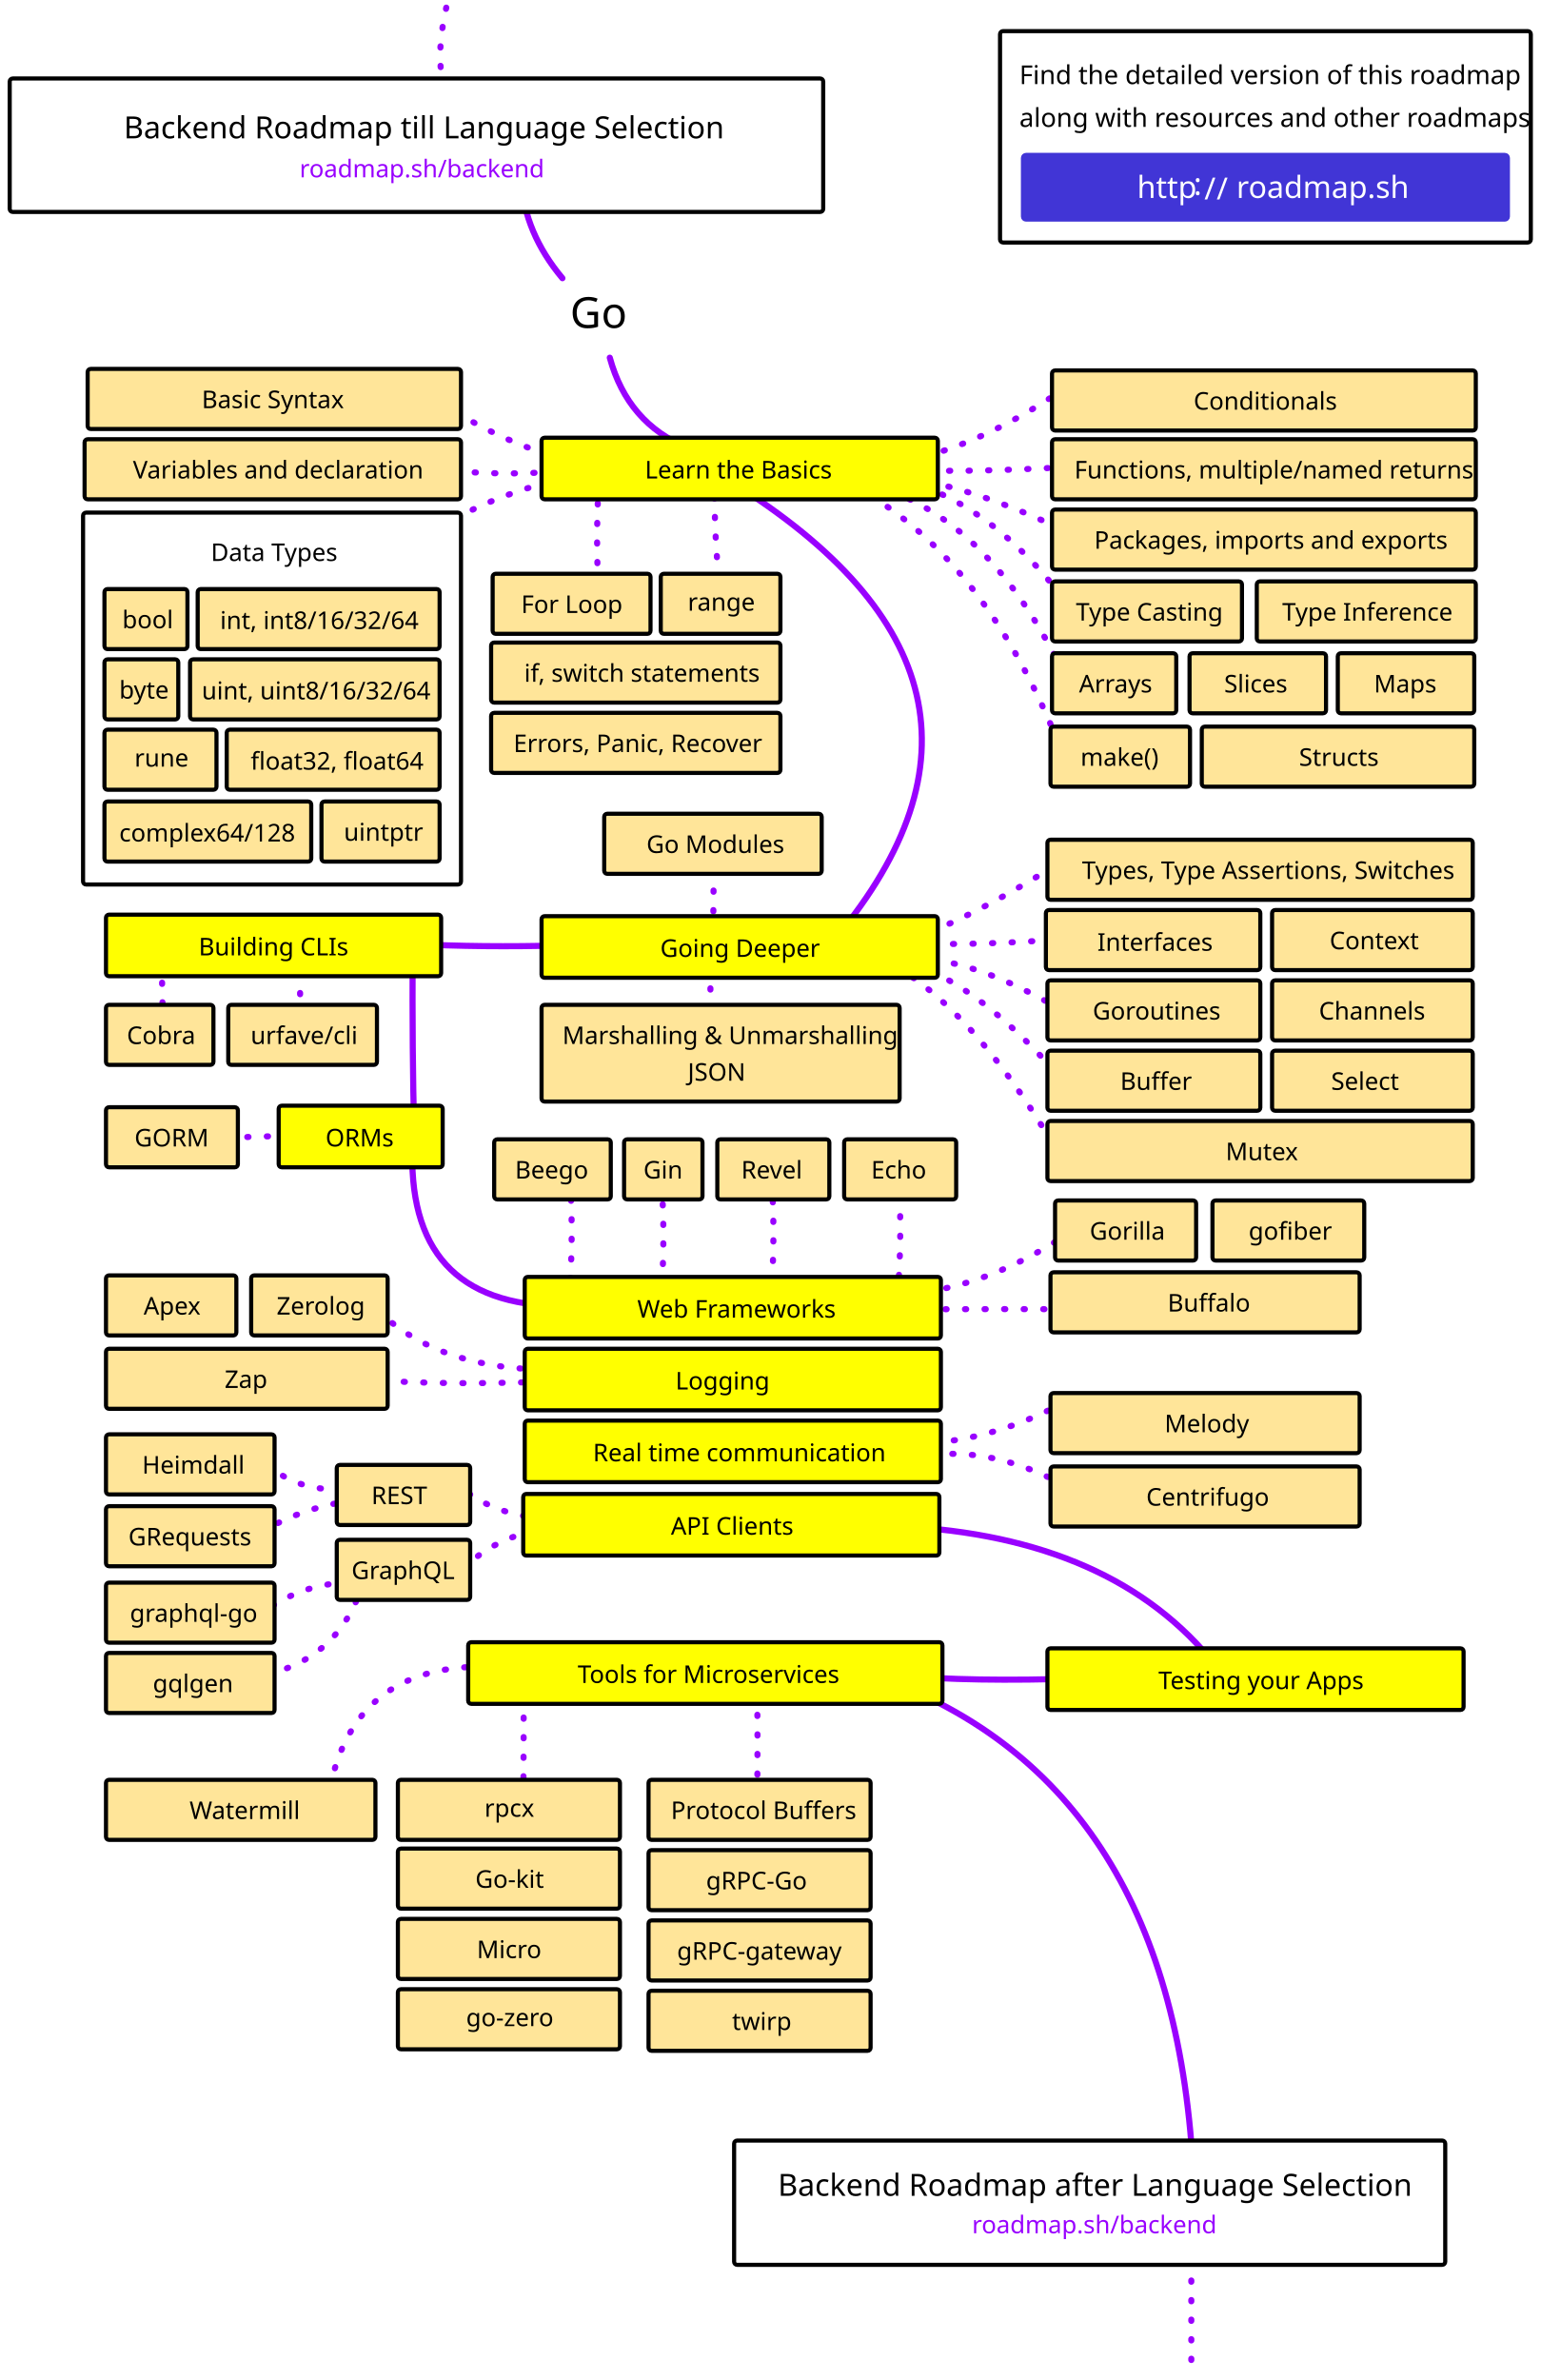
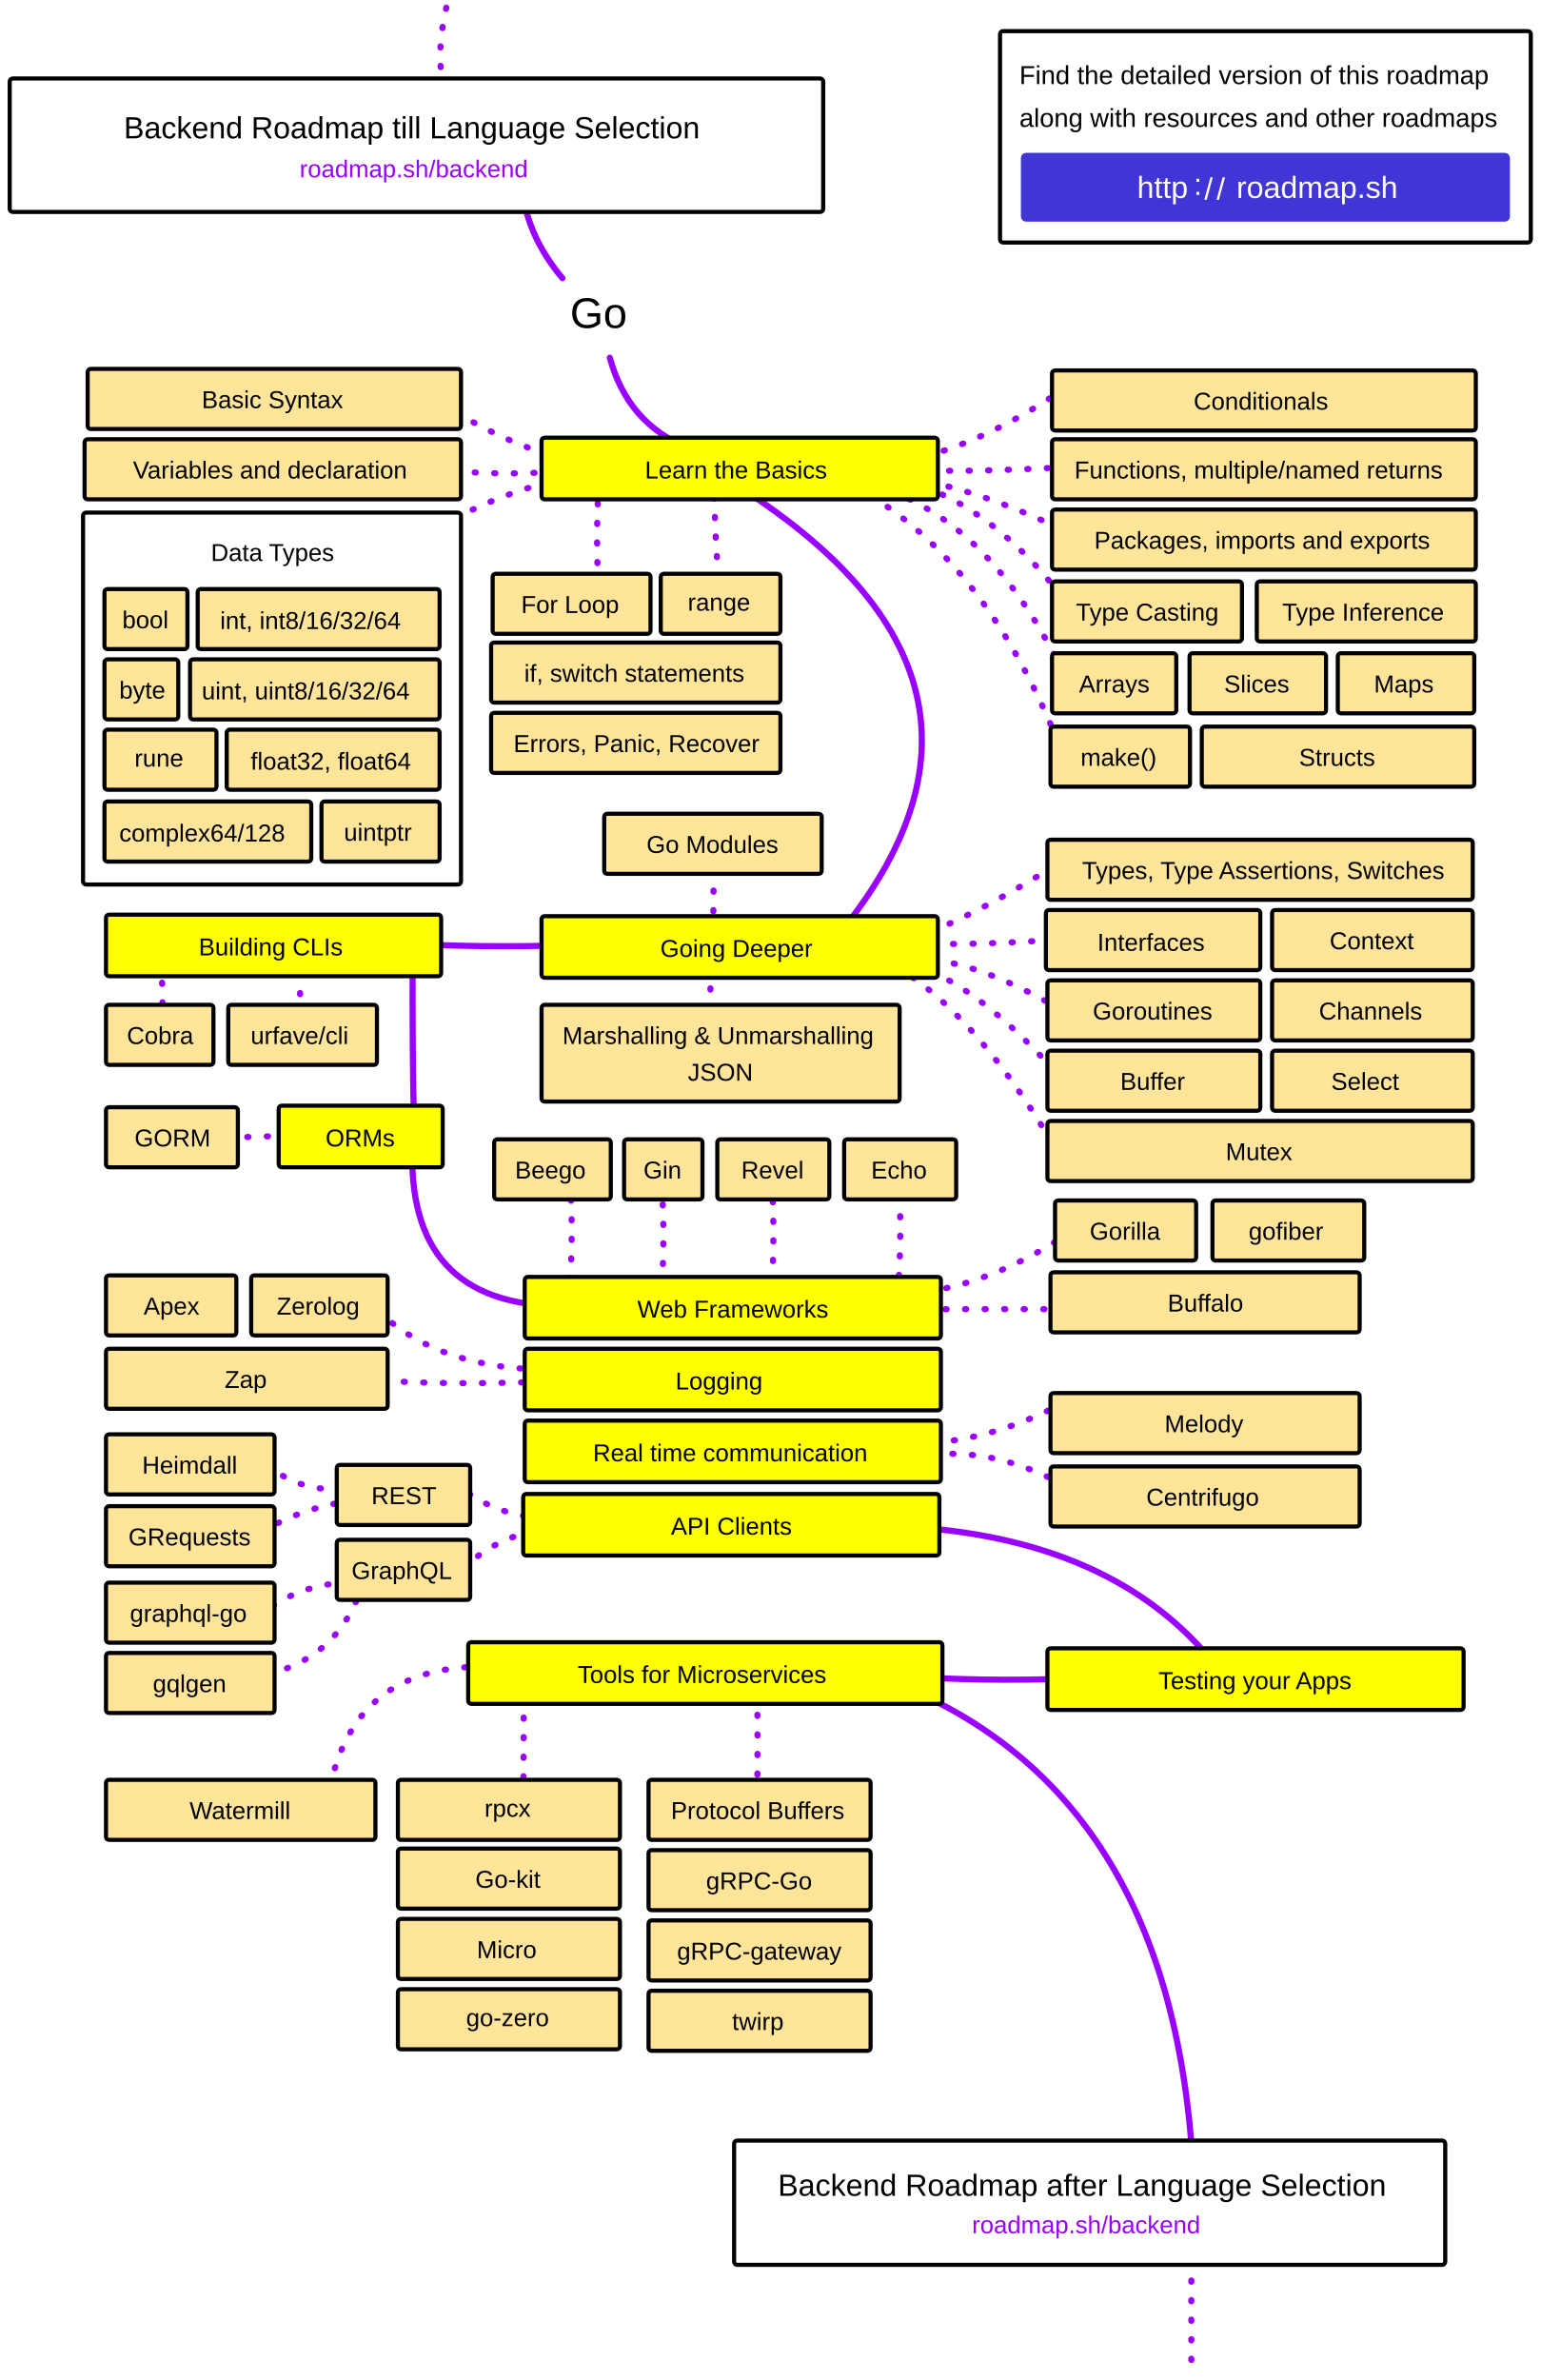
- <svg xmlns="http://www.w3.org/2000/svg" viewBox="1 152 1008 1557" style="font-family: balsamiq">
+ <svg xmlns="http://www.w3.org/2000/svg" viewBox="1 152 1008 1557" style="font-family: Arial">
  <path d="M293 157Q276.105 233.174 331 235" fill="none" stroke="rgb(153,0,255)" stroke-width="4" stroke-linecap="round" stroke-linejoin="round" stroke-dasharray="0.8 12" />
  <path d="M576 1249Q770.457 1319.173 782 1578" fill="none" stroke="rgb(153,0,255)" stroke-width="4" stroke-linecap="round" stroke-linejoin="round" stroke-dasharray="undefined" />
  <path d="M496.5 1261Q496.827 1286.724 496.5 1330" fill="none" stroke="rgb(153,0,255)" stroke-width="4" stroke-linecap="round" stroke-linejoin="round" stroke-dasharray="0.8 12" />
  <path d="M343.5 1250Q343.827 1275.724 343.5 1319" fill="none" stroke="rgb(153,0,255)" stroke-width="4" stroke-linecap="round" stroke-linejoin="round" stroke-dasharray="0.8 12" />
  <path d="M356.5 1246Q235.541 1224.945 216.5 1323.5" fill="none" stroke="rgb(153,0,255)" stroke-width="4" stroke-linecap="round" stroke-linejoin="round" stroke-dasharray="0.8 12" />
  <path d="M708.5 1250Q636.224 1252.425 588 1248" fill="none" stroke="rgb(153,0,255)" stroke-width="4" stroke-linecap="round" stroke-linejoin="round" stroke-dasharray="undefined" />
  <path d="M598 1151Q736.293 1160.244 801 1247.5" fill="none" stroke="rgb(153,0,255)" stroke-width="4" stroke-linecap="round" stroke-linejoin="round" stroke-dasharray="undefined" />
  <path d="M241.5 1187.5Q203.294 1184.589 173.5 1206.5" fill="none" stroke="rgb(153,0,255)" stroke-width="4" stroke-linecap="round" stroke-linejoin="round" stroke-dasharray="0.8 12" />
  <path d="M238.5 1187.5Q222.712 1238.64 170.5 1248.5" fill="none" stroke="rgb(153,0,255)" stroke-width="4" stroke-linecap="round" stroke-linejoin="round" stroke-dasharray="0.8 12" />
  <path d="M361.5 1150.5Q322.027 1158.466 304.5 1178.5" fill="none" stroke="rgb(153,0,255)" stroke-width="4" stroke-linecap="round" stroke-linejoin="round" stroke-dasharray="0.8 12" />
  <path d="M232.5 1133.5Q192.918 1139.002 164.5 1159.5" fill="none" stroke="rgb(153,0,255)" stroke-width="4" stroke-linecap="round" stroke-linejoin="round" stroke-dasharray="0.8 12" />
  <path d="M236.5 1125.5Q195.014 1130.873 172.5 1106.5" fill="none" stroke="rgb(153,0,255)" stroke-width="4" stroke-linecap="round" stroke-linejoin="round" stroke-dasharray="0.8 12" />
  <path d="M369.5 1146Q325.458 1146.105 299.5 1122.5" fill="none" stroke="rgb(153,0,255)" stroke-width="4" stroke-linecap="round" stroke-linejoin="round" stroke-dasharray="0.8 12" />
  <path d="M698 1124Q649.413 1097.57 605 1104.5" fill="none" stroke="rgb(153,0,255)" stroke-width="4" stroke-linecap="round" stroke-linejoin="round" stroke-dasharray="0.8 12" />
  <path d="M698 1069Q652.456 1093.977 604 1096.5" fill="none" stroke="rgb(153,0,255)" stroke-width="4" stroke-linecap="round" stroke-linejoin="round" stroke-dasharray="0.8 12" />
  <path d="M354.5 1048Q282.263 1045.93 244 1005" fill="none" stroke="rgb(153,0,255)" stroke-width="4" stroke-linecap="round" stroke-linejoin="round" stroke-dasharray="0.8 12" />
  <path d="M355.5 1056Q283.224 1058.425 235 1054" fill="none" stroke="rgb(153,0,255)" stroke-width="4" stroke-linecap="round" stroke-linejoin="round" stroke-dasharray="0.8 12" />
  <path d="M150 896.5Q187.108 894.086 227 896.5" fill="none" stroke="rgb(153,0,255)" stroke-width="4" stroke-linecap="round" stroke-linejoin="round" stroke-dasharray="0.8 12" />
  <path d="M369 1006.5Q265.672 1005.888 271 899" fill="none" stroke="rgb(153,0,255)" stroke-width="4" stroke-linecap="round" stroke-linejoin="round" stroke-dasharray="undefined" />
  <path d="M589 922Q591.148 955.012 589 990.5" fill="none" stroke="rgb(153,0,255)" stroke-width="4" stroke-linecap="round" stroke-linejoin="round" stroke-dasharray="0.8 12" />
  <path d="M506 925Q508.148 958.012 506 993.5" fill="none" stroke="rgb(153,0,255)" stroke-width="4" stroke-linecap="round" stroke-linejoin="round" stroke-dasharray="0.8 12" />
  <path d="M434 927Q436.148 960.012 434 995.5" fill="none" stroke="rgb(153,0,255)" stroke-width="4" stroke-linecap="round" stroke-linejoin="round" stroke-dasharray="0.8 12" />
  <path d="M374 924Q376.148 957.012 374 992.5" fill="none" stroke="rgb(153,0,255)" stroke-width="4" stroke-linecap="round" stroke-linejoin="round" stroke-dasharray="0.8 12" />
  <path d="M710 1008.5Q648.57 1008.327 616 1008.5" fill="none" stroke="rgb(153,0,255)" stroke-width="4" stroke-linecap="round" stroke-linejoin="round" stroke-dasharray="0.8 12" />
  <path d="M702 957.5Q653.866 990.473 605 997.5" fill="none" stroke="rgb(153,0,255)" stroke-width="4" stroke-linecap="round" stroke-linejoin="round" stroke-dasharray="0.8 12" />
  <path d="M272 892Q270.682 841.003 271 774.5" fill="none" stroke="rgb(153,0,255)" stroke-width="4" stroke-linecap="round" stroke-linejoin="round" stroke-dasharray="undefined" />
  <path d="M109 834Q105.666 798.02 108 766" fill="none" stroke="rgb(153,0,255)" stroke-width="4" stroke-linecap="round" stroke-linejoin="round" stroke-dasharray="0.8 12" />
  <path d="M197 828Q197.715 801.756 197 777" fill="none" stroke="rgb(153,0,255)" stroke-width="4" stroke-linecap="round" stroke-linejoin="round" stroke-dasharray="0.8 12" />
  <path d="M465 773Q466.693 799.024 465 827" fill="none" stroke="rgb(153,0,255)" stroke-width="4" stroke-linecap="round" stroke-linejoin="round" stroke-dasharray="0.8 12" />
  <path d="M368 770.5Q316.575 771.898 270 769.5" fill="none" stroke="rgb(153,0,255)" stroke-width="4" stroke-linecap="round" stroke-linejoin="round" stroke-dasharray="undefined" />
  <path d="M467 709Q468.803 736.711 467 766.5" fill="none" stroke="rgb(153,0,255)" stroke-width="4" stroke-linecap="round" stroke-linejoin="round" stroke-dasharray="0.8 12" />
  <path d="M695.5 910Q642.959 818.264 588.5 785" fill="none" stroke="rgb(153,0,255)" stroke-width="4" stroke-linecap="round" stroke-linejoin="round" stroke-dasharray="0.8 12" />
  <path d="M690.5 852Q641.339 797.531 599.5 783" fill="none" stroke="rgb(153,0,255)" stroke-width="4" stroke-linecap="round" stroke-linejoin="round" stroke-dasharray="0.8 12" />
  <path d="M702 766Q637.965 771.015 595 769" fill="none" stroke="rgb(153,0,255)" stroke-width="4" stroke-linecap="round" stroke-linejoin="round" stroke-dasharray="0.8 12" />
  <path d="M696 813Q640.116 780.142 601 779" fill="none" stroke="rgb(153,0,255)" stroke-width="4" stroke-linecap="round" stroke-linejoin="round" stroke-dasharray="0.8 12" />
  <path d="M701 712Q640.685 751.236 592.5 768.5" fill="none" stroke="rgb(153,0,255)" stroke-width="4" stroke-linecap="round" stroke-linejoin="round" stroke-dasharray="0.8 12" />
  <path d="M698 649.5Q647.314 515.623 557 468.5" fill="none" stroke="rgb(153,0,255)" stroke-width="4" stroke-linecap="round" stroke-linejoin="round" stroke-dasharray="0.8 12" />
  <path d="M702 603.5Q653.525 495.354 577 471" fill="none" stroke="rgb(153,0,255)" stroke-width="4" stroke-linecap="round" stroke-linejoin="round" stroke-dasharray="0.8 12" />
  <path d="M472.5 542Q468.127 504.535 468.5 464" fill="none" stroke="rgb(153,0,255)" stroke-width="4" stroke-linecap="round" stroke-linejoin="round" stroke-dasharray="0.8 12" />
  <path d="M393 546Q390.398 506 393 463" fill="none" stroke="rgb(153,0,255)" stroke-width="4" stroke-linecap="round" stroke-linejoin="round" stroke-dasharray="0.8 12" />
  <path d="M703 552Q658.075 488.999 602 469" fill="none" stroke="rgb(153,0,255)" stroke-width="4" stroke-linecap="round" stroke-linejoin="round" stroke-dasharray="0.8 12" />
  <path d="M342 270Q344.213 304.454 369 334" fill="none" stroke="rgb(153,0,255)" stroke-width="4" stroke-linecap="round" stroke-linejoin="round" stroke-dasharray="undefined" />
  <g class="clickable-group " data-group-id="ext_link:roadmap.sh/backend">
    <rect x="7.35" y="203.35" width="532.3" height="87.3" rx="2" fill="rgb(255,255,255)" fill-opacity="1" stroke="rgb(0,0,0)" stroke-width="2.7" />
    <text x="82" y="242.5" fill="rgb(0,0,0)" font-style="normal" font-weight="normal" font-size="20px">
      <tspan>Backend Roadmap till Language Selection</tspan>
    </text>
    <text x="197" y="268" fill="rgb(153,0,255)" font-style="normal" font-weight="normal" font-size="16px">
      <tspan>roadmap.sh/backend</tspan>
    </text>
  </g>
  <path d="M479 467Q688.041 596.875 548 765.5" fill="none" stroke="rgb(153,0,255)" stroke-width="4" stroke-linecap="round" stroke-linejoin="round" stroke-dasharray="undefined" />
  <path d="M698.5 405.5Q648.664 439.969 601 452" fill="none" stroke="rgb(153,0,255)" stroke-width="4" stroke-linecap="round" stroke-linejoin="round" stroke-dasharray="0.8 12" />
  <path d="M717 509Q650.263 473.936 597 465" fill="none" stroke="rgb(153,0,255)" stroke-width="4" stroke-linecap="round" stroke-linejoin="round" stroke-dasharray="0.8 12" />
  <path d="M383 456Q321.235 441.074 276 405" fill="none" stroke="rgb(153,0,255)" stroke-width="4" stroke-linecap="round" stroke-linejoin="round" stroke-dasharray="0.8 12" />
  <path d="M384 462Q317.936 474.69 276 506" fill="none" stroke="rgb(153,0,255)" stroke-width="4" stroke-linecap="round" stroke-linejoin="round" stroke-dasharray="0.8 12" />
  <path d="M389 458Q329.068 465.886 274 457" fill="none" stroke="rgb(153,0,255)" stroke-width="4" stroke-linecap="round" stroke-linejoin="round" stroke-dasharray="0.8 12" />
  <path d="M699.5 457.5Q631.72 461.598 577 459" fill="none" stroke="rgb(153,0,255)" stroke-width="4" stroke-linecap="round" stroke-linejoin="round" stroke-dasharray="0.8 12" />
  <text x="374" y="366.5" fill="rgb(0,0,0)" font-style="normal" font-weight="normal" font-size="28px">
    <tspan>Go</tspan>
  </text>
  <path d="M400 386Q411.75 428.931 451 445" fill="none" stroke="rgb(153,0,255)" stroke-width="4" stroke-linecap="round" stroke-linejoin="round" stroke-dasharray="undefined" />
  <g class="clickable-group " data-group-id="100-go-basics">
    <rect x="355.35" y="438.35" width="259.3" height="40.3" rx="2" fill="rgb(255,255,0)" fill-opacity="1" stroke="rgb(0,0,0)" stroke-width="2.7" />
    <text x="423" y="465" fill="rgb(0,0,0)" font-style="normal" font-weight="normal" font-size="16px">
      <tspan>Learn the Basics</tspan>
    </text>
  </g>
  <g class="clickable-group " data-group-id="100-go-basics:basic-syntax">
    <rect x="58.35" y="393.35" width="244.3" height="39.3" rx="2" fill="rgb(255,229,153)" fill-opacity="1" stroke="rgb(0,0,0)" stroke-width="2.7" />
    <text x="133" y="419" fill="rgb(0,0,0)" font-style="normal" font-weight="normal" font-size="16px">
      <tspan>Basic Syntax</tspan>
    </text>
  </g>
  <g class="clickable-group " data-group-id="101-go-basics:variables">
    <rect x="56.35" y="439.35" width="246.3" height="39.3" rx="2" fill="rgb(255,229,153)" fill-opacity="1" stroke="rgb(0,0,0)" stroke-width="2.7" />
    <text x="88" y="465" fill="rgb(0,0,0)" font-style="normal" font-weight="normal" font-size="16px">
      <tspan>Variables and declaration</tspan>
    </text>
  </g>
  <g class="clickable-group " data-group-id="109-go-basics:packages">
    <rect x="689.35" y="485.35" width="277.3" height="39.3" rx="2" fill="rgb(255,229,153)" fill-opacity="1" stroke="rgb(0,0,0)" stroke-width="2.7" />
    <text x="717" y="511" fill="rgb(0,0,0)" font-style="normal" font-weight="normal" font-size="16px">
      <tspan>Packages, imports and exports</tspan>
    </text>
  </g>
  <g class="clickable-group " data-group-id="108-go-basics:functions">
    <rect x="689.35" y="439.35" width="277.3" height="39.3" rx="2" fill="rgb(255,229,153)" fill-opacity="1" stroke="rgb(0,0,0)" stroke-width="2.7" />
    <text x="704" y="465" fill="rgb(0,0,0)" font-style="normal" font-weight="normal" font-size="16px">
      <tspan>Functions, multiple/named returns</tspan>
    </text>
  </g>
  <rect x="655.35" y="172.35" width="347.3" height="138.3" rx="2" fill="rgb(255,255,255)" fill-opacity="1" stroke="rgb(0,0,0)" stroke-width="2.7" />
  <text x="668" y="207" fill="rgb(0,0,0)" font-style="normal" font-weight="normal" font-size="17px">
    <tspan>Find the detailed version of this roadmap</tspan>
  </text>
  <text x="668" y="235" fill="rgb(0,0,0)" font-style="normal" font-weight="normal" font-size="17px">
    <tspan>along with resources and other roadmaps</tspan>
  </text>
  <g class="clickable-group " data-group-id="ext_link:roadmap.sh">
    <rect x="670.35" y="253.35" width="317.3" height="42.3" rx="2" fill="rgb(65,53,214)" fill-opacity="1" stroke="rgb(65,53,214)" stroke-width="2.7" />
    <text x="810" y="281.5" fill="rgb(255,255,255)" font-style="normal" font-weight="normal" font-size="20px">
      <tspan>roadmap.sh</tspan>
    </text>
    <text x="745" y="281.5" fill="rgb(255,255,255)" font-style="normal" font-weight="normal" font-size="20px">
      <tspan>http</tspan>
    </text>
    <text x="782" y="279.5" fill="rgb(255,255,255)" font-style="normal" font-weight="normal" font-size="20px">
      <tspan>:</tspan>
    </text>
    <text x="789" y="282.5" fill="rgb(255,255,255)" font-style="normal" font-weight="normal" font-size="20px">
      <tspan>/</tspan>
    </text>
    <text x="797" y="282.5" fill="rgb(255,255,255)" font-style="normal" font-weight="normal" font-size="20px">
      <tspan>/</tspan>
    </text>
  </g>
  <g class="clickable-group " data-group-id="107-go-basics:conditionals">
    <rect x="689.35" y="394.35" width="277.3" height="39.3" rx="2" fill="rgb(255,229,153)" fill-opacity="1" stroke="rgb(0,0,0)" stroke-width="2.7" />
    <text x="782" y="420" fill="rgb(0,0,0)" font-style="normal" font-weight="normal" font-size="16px">
      <tspan>Conditionals</tspan>
    </text>
  </g>
  <g class="clickable-group " data-group-id="110-go-basics:type-casting">
    <rect x="689.35" y="532.35" width="124.3" height="39.3" rx="2" fill="rgb(255,229,153)" fill-opacity="1" stroke="rgb(0,0,0)" stroke-width="2.7" />
    <text x="705" y="558" fill="rgb(0,0,0)" font-style="normal" font-weight="normal" font-size="16px">
      <tspan>Type Casting</tspan>
    </text>
  </g>
  <g class="clickable-group " data-group-id="111-go-basics:type-inference">
    <rect x="823.35" y="532.35" width="143.3" height="39.3" rx="2" fill="rgb(255,229,153)" fill-opacity="1" stroke="rgb(0,0,0)" stroke-width="2.7" />
    <text x="840" y="558" fill="rgb(0,0,0)" font-style="normal" font-weight="normal" font-size="16px">
      <tspan>Type Inference</tspan>
    </text>
  </g>
  <g class="clickable-group " data-group-id="103-go-basics:for-loop">
    <rect x="323.35" y="527.35" width="103.3" height="39.3" rx="2" fill="rgb(255,229,153)" fill-opacity="1" stroke="rgb(0,0,0)" stroke-width="2.7" />
    <text x="342" y="553" fill="rgb(0,0,0)" font-style="normal" font-weight="normal" font-size="16px">
      <tspan>For Loop</tspan>
    </text>
  </g>
  <g class="clickable-group " data-group-id="105-go-basics:conditionals">
    <rect x="322.35" y="572.35" width="189.3" height="39.3" rx="2" fill="rgb(255,229,153)" fill-opacity="1" stroke="rgb(0,0,0)" stroke-width="2.7" />
    <text x="344" y="598" fill="rgb(0,0,0)" font-style="normal" font-weight="normal" font-size="16px">
      <tspan>if, switch statements</tspan>
    </text>
  </g>
  <g class="clickable-group " data-group-id="101-go-advanced">
    <rect x="355.35" y="751.35" width="259.3" height="40.3" rx="2" fill="rgb(255,255,0)" fill-opacity="1" stroke="rgb(0,0,0)" stroke-width="2.7" />
    <text x="433" y="778" fill="rgb(0,0,0)" font-style="normal" font-weight="normal" font-size="16px">
      <tspan>Going Deeper</tspan>
    </text>
  </g>
  <g class="clickable-group " data-group-id="116-go-basics:structs">
    <rect x="787.35" y="627.35" width="178.3" height="39.3" rx="2" fill="rgb(255,229,153)" fill-opacity="1" stroke="rgb(0,0,0)" stroke-width="2.7" />
    <text x="851" y="653" fill="rgb(0,0,0)" font-style="normal" font-weight="normal" font-size="16px">
      <tspan>Structs</tspan>
    </text>
  </g>
  <g class="clickable-group " data-group-id="103-go-advanced:interfaces">
    <rect x="685.35" y="747.35" width="140.3" height="39.3" rx="2" fill="rgb(255,229,153)" fill-opacity="1" stroke="rgb(0,0,0)" stroke-width="2.7" />
    <text x="719" y="774" fill="rgb(0,0,0)" font-style="normal" font-weight="normal" font-size="16px">
      <tspan>Interfaces</tspan>
    </text>
  </g>
  <g class="clickable-group " data-group-id="112-go-basics:arrays">
    <rect x="689.35" y="579.35" width="81.3" height="39.3" rx="2" fill="rgb(255,229,153)" fill-opacity="1" stroke="rgb(0,0,0)" stroke-width="2.7" />
    <text x="707" y="605" fill="rgb(0,0,0)" font-style="normal" font-weight="normal" font-size="16px">
      <tspan>Arrays</tspan>
    </text>
  </g>
  <g class="clickable-group " data-group-id="113-go-basics:slices">
    <rect x="779.35" y="579.35" width="89.3" height="39.3" rx="2" fill="rgb(255,229,153)" fill-opacity="1" stroke="rgb(0,0,0)" stroke-width="2.7" />
    <text x="802" y="605" fill="rgb(0,0,0)" font-style="normal" font-weight="normal" font-size="16px">
      <tspan>Slices</tspan>
    </text>
  </g>
  <g class="clickable-group " data-group-id="115-go-basics:make">
    <rect x="688.35" y="627.35" width="91.3" height="39.3" rx="2" fill="rgb(255,229,153)" fill-opacity="1" stroke="rgb(0,0,0)" stroke-width="2.7" />
    <text x="708" y="653" fill="rgb(0,0,0)" font-style="normal" font-weight="normal" font-size="16px">
      <tspan>make()</tspan>
    </text>
  </g>
  <g class="clickable-group " data-group-id="104-go-basics:range">
    <rect x="433.35" y="527.35" width="78.3" height="39.3" rx="2" fill="rgb(255,229,153)" fill-opacity="1" stroke="rgb(0,0,0)" stroke-width="2.7" />
    <text x="451" y="551.5" fill="rgb(0,0,0)" font-style="normal" font-weight="normal" font-size="16px">
      <tspan>range</tspan>
    </text>
  </g>
  <g class="clickable-group " data-group-id="114-go-basics:maps">
    <rect x="876.35" y="579.35" width="89.3" height="39.3" rx="2" fill="rgb(255,229,153)" fill-opacity="1" stroke="rgb(0,0,0)" stroke-width="2.7" />
    <text x="900" y="605" fill="rgb(0,0,0)" font-style="normal" font-weight="normal" font-size="16px">
      <tspan>Maps</tspan>
    </text>
  </g>
  <g class="clickable-group " data-group-id="102-go-advanced:types-and-type-assertions">
    <rect x="686.35" y="701.35" width="278.3" height="39.3" rx="2" fill="rgb(255,229,153)" fill-opacity="1" stroke="rgb(0,0,0)" stroke-width="2.7" />
    <text x="709" y="727" fill="rgb(0,0,0)" font-style="normal" font-weight="normal" font-size="16px">
      <tspan>Types, Type Assertions, Switches</tspan>
    </text>
  </g>
  <g class="clickable-group " data-group-id="106-go-basics:errors-panic-recover">
    <rect x="322.35" y="618.35" width="189.3" height="39.3" rx="2" fill="rgb(255,229,153)" fill-opacity="1" stroke="rgb(0,0,0)" stroke-width="2.7" />
    <text x="337" y="644" fill="rgb(0,0,0)" font-style="normal" font-weight="normal" font-size="16px">
      <tspan>Errors, Panic, Recover</tspan>
    </text>
  </g>
  <g class="clickable-group " data-group-id="105-go-advanced:goroutines">
    <rect x="686.35" y="793.35" width="139.3" height="39.3" rx="2" fill="rgb(255,229,153)" fill-opacity="1" stroke="rgb(0,0,0)" stroke-width="2.7" />
    <text x="716" y="819" fill="rgb(0,0,0)" font-style="normal" font-weight="normal" font-size="16px">
      <tspan>Goroutines</tspan>
    </text>
  </g>
  <g class="clickable-group " data-group-id="106-go-advanced:channels">
    <rect x="833.35" y="793.35" width="131.3" height="39.3" rx="2" fill="rgb(255,229,153)" fill-opacity="1" stroke="rgb(0,0,0)" stroke-width="2.7" />
    <text x="864" y="819" fill="rgb(0,0,0)" font-style="normal" font-weight="normal" font-size="16px">
      <tspan>Channels</tspan>
    </text>
  </g>
  <g class="clickable-group " data-group-id="107-go-advanced:buffer">
    <rect x="686.35" y="839.35" width="139.3" height="39.3" rx="2" fill="rgb(255,229,153)" fill-opacity="1" stroke="rgb(0,0,0)" stroke-width="2.7" />
    <text x="734" y="865" fill="rgb(0,0,0)" font-style="normal" font-weight="normal" font-size="16px">
      <tspan>Buffer</tspan>
    </text>
  </g>
  <g class="clickable-group " data-group-id="108-go-advanced:select">
    <rect x="833.35" y="839.35" width="131.3" height="39.3" rx="2" fill="rgb(255,229,153)" fill-opacity="1" stroke="rgb(0,0,0)" stroke-width="2.7" />
    <text x="872" y="865" fill="rgb(0,0,0)" font-style="normal" font-weight="normal" font-size="16px">
      <tspan>Select</tspan>
    </text>
  </g>
  <g class="clickable-group " data-group-id="109-go-advanced:mutext">
    <rect x="686.35" y="885.35" width="278.3" height="39.3" rx="2" fill="rgb(255,229,153)" fill-opacity="1" stroke="rgb(0,0,0)" stroke-width="2.7" />
    <text x="803" y="911" fill="rgb(0,0,0)" font-style="normal" font-weight="normal" font-size="16px">
      <tspan>Mutex</tspan>
    </text>
  </g>
  <g class="clickable-group " data-group-id="100-go-advanced:go-modules">
    <rect x="396.35" y="684.35" width="142.3" height="39.3" rx="2" fill="rgb(255,229,153)" fill-opacity="1" stroke="rgb(0,0,0)" stroke-width="2.7" />
    <text x="424" y="710" fill="rgb(0,0,0)" font-style="normal" font-weight="normal" font-size="16px">
      <tspan>Go Modules</tspan>
    </text>
  </g>
  <g class="clickable-group " data-group-id="102-go-building-clis">
    <rect x="70.35" y="750.35" width="219.3" height="40.3" rx="2" fill="rgb(255,255,0)" fill-opacity="1" stroke="rgb(0,0,0)" stroke-width="2.7" />
    <text x="131" y="777" fill="rgb(0,0,0)" font-style="normal" font-weight="normal" font-size="16px">
      <tspan>Building CLIs</tspan>
    </text>
  </g>
  <g class="clickable-group " data-group-id="101-go-advanced:working-with-json">
    <rect x="355.35" y="809.35" width="234.3" height="63.3" rx="2" fill="rgb(255,229,153)" fill-opacity="1" stroke="rgb(0,0,0)" stroke-width="2.7" />
    <text x="369" y="835" fill="rgb(0,0,0)" font-style="normal" font-weight="normal" font-size="16px">
      <tspan>Marshalling &amp; Unmarshalling</tspan>
    </text>
    <text x="451" y="859" fill="rgb(0,0,0)" font-style="normal" font-weight="normal" font-size="16px">
      <tspan>JSON</tspan>
    </text>
  </g>
  <g class="clickable-group " data-group-id="104-go-advanced:context">
    <rect x="833.35" y="747.35" width="131.3" height="39.3" rx="2" fill="rgb(255,229,153)" fill-opacity="1" stroke="rgb(0,0,0)" stroke-width="2.7" />
    <text x="871" y="773" fill="rgb(0,0,0)" font-style="normal" font-weight="normal" font-size="16px">
      <tspan>Context</tspan>
    </text>
  </g>
  <g class="clickable-group " data-group-id="100-go-building-clis:cobra">
    <rect x="70.35" y="809.35" width="70.3" height="39.3" rx="2" fill="rgb(255,229,153)" fill-opacity="1" stroke="rgb(0,0,0)" stroke-width="2.7" />
    <text x="84" y="835" fill="rgb(0,0,0)" font-style="normal" font-weight="normal" font-size="16px">
      <tspan>Cobra</tspan>
    </text>
  </g>
  <g class="clickable-group " data-group-id="101-go-building-clis:urfave-cli">
    <rect x="150.35" y="809.35" width="97.3" height="39.3" rx="2" fill="rgb(255,229,153)" fill-opacity="1" stroke="rgb(0,0,0)" stroke-width="2.7" />
    <text x="165" y="835" fill="rgb(0,0,0)" font-style="normal" font-weight="normal" font-size="16px">
      <tspan>urfave/cli</tspan>
    </text>
  </g>
  <g class="clickable-group " data-group-id="104-go-web-frameworks">
    <rect x="344.35" y="987.35" width="272.3" height="40.3" rx="2" fill="rgb(255,255,0)" fill-opacity="1" stroke="rgb(0,0,0)" stroke-width="2.7" />
    <text x="418" y="1014" fill="rgb(0,0,0)" font-style="normal" font-weight="normal" font-size="16px">
      <tspan>Web Frameworks</tspan>
    </text>
  </g>
  <g class="clickable-group " data-group-id="100-go-web-frameworks:beego">
    <rect x="324.35" y="897.35" width="76.3" height="39.3" rx="2" fill="rgb(255,229,153)" fill-opacity="1" stroke="rgb(0,0,0)" stroke-width="2.7" />
    <text x="338" y="923" fill="rgb(0,0,0)" font-style="normal" font-weight="normal" font-size="16px">
      <tspan>Beego</tspan>
    </text>
  </g>
  <g class="clickable-group " data-group-id="101-go-web-frameworks:gin">
    <rect x="409.35" y="897.35" width="51.3" height="39.3" rx="2" fill="rgb(255,229,153)" fill-opacity="1" stroke="rgb(0,0,0)" stroke-width="2.7" />
    <text x="422" y="923" fill="rgb(0,0,0)" font-style="normal" font-weight="normal" font-size="16px">
      <tspan>Gin</tspan>
    </text>
  </g>
  <g class="clickable-group " data-group-id="102-go-web-frameworks:revel">
    <rect x="470.35" y="897.35" width="73.3" height="39.3" rx="2" fill="rgb(255,229,153)" fill-opacity="1" stroke="rgb(0,0,0)" stroke-width="2.7" />
    <text x="486" y="923" fill="rgb(0,0,0)" font-style="normal" font-weight="normal" font-size="16px">
      <tspan>Revel</tspan>
    </text>
  </g>
  <g class="clickable-group " data-group-id="103-go-web-frameworks:echo">
    <rect x="553.35" y="897.35" width="73.3" height="39.3" rx="2" fill="rgb(255,229,153)" fill-opacity="1" stroke="rgb(0,0,0)" stroke-width="2.7" />
    <text x="571" y="923" fill="rgb(0,0,0)" font-style="normal" font-weight="normal" font-size="16px">
      <tspan>Echo</tspan>
    </text>
  </g>
  <g class="clickable-group " data-group-id="106-go-web-frameworks:buffalo">
    <rect x="688.35" y="984.35" width="202.3" height="39.3" rx="2" fill="rgb(255,229,153)" fill-opacity="1" stroke="rgb(0,0,0)" stroke-width="2.7" />
    <text x="765" y="1010" fill="rgb(0,0,0)" font-style="normal" font-weight="normal" font-size="16px">
      <tspan>Buffalo</tspan>
    </text>
  </g>
  <g class="clickable-group " data-group-id="104-go-web-frameworks:gorilla">
    <rect x="691.35" y="937.35" width="92.3" height="39.3" rx="2" fill="rgb(255,229,153)" fill-opacity="1" stroke="rgb(0,0,0)" stroke-width="2.7" />
    <text x="714" y="963" fill="rgb(0,0,0)" font-style="normal" font-weight="normal" font-size="16px">
      <tspan>Gorilla</tspan>
    </text>
  </g>
  <g class="clickable-group " data-group-id="103-go-orms">
    <rect x="183.35" y="875.35" width="107.3" height="40.3" rx="2" fill="rgb(255,255,0)" fill-opacity="1" stroke="rgb(0,0,0)" stroke-width="2.7" />
    <text x="214" y="902" fill="rgb(0,0,0)" font-style="normal" font-weight="normal" font-size="16px">
      <tspan>ORMs</tspan>
    </text>
  </g>
  <g class="clickable-group " data-group-id="100-go-orms:gorm">
    <rect x="70.35" y="876.35" width="86.3" height="39.3" rx="2" fill="rgb(255,229,153)" fill-opacity="1" stroke="rgb(0,0,0)" stroke-width="2.7" />
    <text x="89" y="902" fill="rgb(0,0,0)" font-style="normal" font-weight="normal" font-size="16px">
      <tspan>GORM</tspan>
    </text>
  </g>
  <g class="clickable-group " data-group-id="105-go-logging">
    <rect x="344.35" y="1034.35" width="272.3" height="40.3" rx="2" fill="rgb(255,255,0)" fill-opacity="1" stroke="rgb(0,0,0)" stroke-width="2.7" />
    <text x="443" y="1061" fill="rgb(0,0,0)" font-style="normal" font-weight="normal" font-size="16px">
      <tspan>Logging</tspan>
    </text>
  </g>
  <g class="clickable-group " data-group-id="101-go-logging:zap">
    <rect x="70.35" y="1034.35" width="184.3" height="39.3" rx="2" fill="rgb(255,229,153)" fill-opacity="1" stroke="rgb(0,0,0)" stroke-width="2.7" />
    <text x="148" y="1060" fill="rgb(0,0,0)" font-style="normal" font-weight="normal" font-size="16px">
      <tspan>Zap</tspan>
    </text>
  </g>
  <g class="clickable-group " data-group-id="102-go-logging:apex">
    <rect x="70.35" y="986.35" width="85.3" height="39.3" rx="2" fill="rgb(255,229,153)" fill-opacity="1" stroke="rgb(0,0,0)" stroke-width="2.7" />
    <text x="95" y="1012" fill="rgb(0,0,0)" font-style="normal" font-weight="normal" font-size="16px">
      <tspan>Apex</tspan>
    </text>
  </g>
  <g class="clickable-group " data-group-id="106-go-realtime-communication">
    <rect x="344.35" y="1081.35" width="272.3" height="40.3" rx="2" fill="rgb(255,255,0)" fill-opacity="1" stroke="rgb(0,0,0)" stroke-width="2.7" />
    <text x="389" y="1108" fill="rgb(0,0,0)" font-style="normal" font-weight="normal" font-size="16px">
      <tspan>Real time communication</tspan>
    </text>
  </g>
  <g class="clickable-group " data-group-id="100-go-realtime-communication:melody">
    <rect x="688.35" y="1063.35" width="202.3" height="39.3" rx="2" fill="rgb(255,229,153)" fill-opacity="1" stroke="rgb(0,0,0)" stroke-width="2.7" />
    <text x="763" y="1089" fill="rgb(0,0,0)" font-style="normal" font-weight="normal" font-size="16px">
      <tspan>Melody</tspan>
    </text>
  </g>
  <g class="clickable-group " data-group-id="101-go-realtime-communication:centrifugo">
    <rect x="688.35" y="1111.35" width="202.3" height="39.3" rx="2" fill="rgb(255,229,153)" fill-opacity="1" stroke="rgb(0,0,0)" stroke-width="2.7" />
    <text x="751" y="1137" fill="rgb(0,0,0)" font-style="normal" font-weight="normal" font-size="16px">
      <tspan>Centrifugo</tspan>
    </text>
  </g>
  <g class="clickable-group " data-group-id="107-go-api-clients">
    <rect x="343.35" y="1129.35" width="272.3" height="40.3" rx="2" fill="rgb(255,255,0)" fill-opacity="1" stroke="rgb(0,0,0)" stroke-width="2.7" />
    <text x="440" y="1156" fill="rgb(0,0,0)" font-style="normal" font-weight="normal" font-size="16px">
      <tspan>API Clients</tspan>
    </text>
  </g>
  <g class="clickable-group " data-group-id="100-go-api-clients:rest">
    <rect x="221.35" y="1110.35" width="87.3" height="39.3" rx="2" fill="rgb(255,229,153)" fill-opacity="1" stroke="rgb(0,0,0)" stroke-width="2.7" />
    <text x="244" y="1136" fill="rgb(0,0,0)" font-style="normal" font-weight="normal" font-size="16px">
      <tspan>REST</tspan>
    </text>
  </g>
  <g class="clickable-group " data-group-id="100-go-api-clients:rest:heimdall">
    <rect x="70.35" y="1090.35" width="110.3" height="39.3" rx="2" fill="rgb(255,229,153)" fill-opacity="1" stroke="rgb(0,0,0)" stroke-width="2.7" />
    <text x="94" y="1116" fill="rgb(0,0,0)" font-style="normal" font-weight="normal" font-size="16px">
      <tspan>Heimdall</tspan>
    </text>
  </g>
  <g class="clickable-group " data-group-id="101-go-api-clients:rest:grequests">
    <rect x="70.35" y="1137.35" width="110.3" height="39.3" rx="2" fill="rgb(255,229,153)" fill-opacity="1" stroke="rgb(0,0,0)" stroke-width="2.7" />
    <text x="85" y="1163" fill="rgb(0,0,0)" font-style="normal" font-weight="normal" font-size="16px">
      <tspan>GRequests</tspan>
    </text>
  </g>
  <g class="clickable-group " data-group-id="101-go-api-clients:graphql">
    <rect x="221.35" y="1159.35" width="87.3" height="39.3" rx="2" fill="rgb(255,229,153)" fill-opacity="1" stroke="rgb(0,0,0)" stroke-width="2.7" />
    <text x="231" y="1185" fill="rgb(0,0,0)" font-style="normal" font-weight="normal" font-size="16px">
      <tspan>GraphQL</tspan>
    </text>
  </g>
  <g class="clickable-group " data-group-id="100-go-api-clients:graphql:graphql-go">
    <rect x="70.35" y="1187.35" width="110.3" height="39.3" rx="2" fill="rgb(255,229,153)" fill-opacity="1" stroke="rgb(0,0,0)" stroke-width="2.7" />
    <text x="86" y="1213" fill="rgb(0,0,0)" font-style="normal" font-weight="normal" font-size="16px">
      <tspan>graphql-go</tspan>
    </text>
  </g>
  <g class="clickable-group " data-group-id="101-go-api-clients:graphql:gqlgen">
    <rect x="70.35" y="1233.35" width="110.3" height="39.3" rx="2" fill="rgb(255,229,153)" fill-opacity="1" stroke="rgb(0,0,0)" stroke-width="2.7" />
    <text x="101" y="1259" fill="rgb(0,0,0)" font-style="normal" font-weight="normal" font-size="16px">
      <tspan>gqlgen</tspan>
    </text>
  </g>
  <g class="clickable-group " data-group-id="108-go-testing-your-apps">
    <rect x="686.35" y="1230.35" width="272.3" height="40.3" rx="2" fill="rgb(255,255,0)" fill-opacity="1" stroke="rgb(0,0,0)" stroke-width="2.7" />
    <text x="759" y="1257" fill="rgb(0,0,0)" font-style="normal" font-weight="normal" font-size="16px">
      <tspan>Testing your Apps</tspan>
    </text>
  </g>
  <g class="clickable-group " data-group-id="109-go-microservices">
    <rect x="307.35" y="1226.35" width="310.3" height="40.3" rx="2" fill="rgb(255,255,0)" fill-opacity="1" stroke="rgb(0,0,0)" stroke-width="2.7" />
    <text x="379" y="1253" fill="rgb(0,0,0)" font-style="normal" font-weight="normal" font-size="16px">
      <tspan>Tools for Microservices</tspan>
    </text>
  </g>
  <g class="clickable-group " data-group-id="100-go-microservices:watermill">
    <rect x="70.35" y="1316.35" width="176.3" height="39.3" rx="2" fill="rgb(255,229,153)" fill-opacity="1" stroke="rgb(0,0,0)" stroke-width="2.7" />
    <text x="125" y="1342" fill="rgb(0,0,0)" font-style="normal" font-weight="normal" font-size="16px">
      <tspan>Watermill</tspan>
    </text>
  </g>
  <g class="clickable-group " data-group-id="101-go-microservices:rpcx">
    <rect x="261.35" y="1316.35" width="145.3" height="39.3" rx="2" fill="rgb(255,229,153)" fill-opacity="1" stroke="rgb(0,0,0)" stroke-width="2.7" />
    <text x="318" y="1340.5" fill="rgb(0,0,0)" font-style="normal" font-weight="normal" font-size="16px">
      <tspan>rpcx</tspan>
    </text>
  </g>
  <g class="clickable-group " data-group-id="102-go-microservices:go-kit">
    <rect x="261.35" y="1361.35" width="145.3" height="39.3" rx="2" fill="rgb(255,229,153)" fill-opacity="1" stroke="rgb(0,0,0)" stroke-width="2.7" />
    <text x="312" y="1387" fill="rgb(0,0,0)" font-style="normal" font-weight="normal" font-size="16px">
      <tspan>Go-kit</tspan>
    </text>
  </g>
  <g class="clickable-group " data-group-id="103-go-microservices:micro">
    <rect x="261.35" y="1407.35" width="145.3" height="39.3" rx="2" fill="rgb(255,229,153)" fill-opacity="1" stroke="rgb(0,0,0)" stroke-width="2.7" />
    <text x="313" y="1433" fill="rgb(0,0,0)" font-style="normal" font-weight="normal" font-size="16px">
      <tspan>Micro</tspan>
    </text>
  </g>
  <g class="clickable-group " data-group-id="104-go-microservices:go-zero">
    <rect x="261.35" y="1453.35" width="145.3" height="39.3" rx="2" fill="rgb(255,229,153)" fill-opacity="1" stroke="rgb(0,0,0)" stroke-width="2.7" />
    <text x="306" y="1477.5" fill="rgb(0,0,0)" font-style="normal" font-weight="normal" font-size="16px">
      <tspan>go-zero</tspan>
    </text>
  </g>
  <g class="clickable-group " data-group-id="105-go-microservices:protocol-buffers">
    <rect x="425.35" y="1316.35" width="145.3" height="39.3" rx="2" fill="rgb(255,229,153)" fill-opacity="1" stroke="rgb(0,0,0)" stroke-width="2.7" />
    <text x="440" y="1342" fill="rgb(0,0,0)" font-style="normal" font-weight="normal" font-size="16px">
      <tspan>Protocol Buffers</tspan>
    </text>
  </g>
  <g class="clickable-group " data-group-id="106-go-microservices:grpc-go">
    <rect x="425.35" y="1362.35" width="145.3" height="39.3" rx="2" fill="rgb(255,229,153)" fill-opacity="1" stroke="rgb(0,0,0)" stroke-width="2.7" />
    <text x="463" y="1388" fill="rgb(0,0,0)" font-style="normal" font-weight="normal" font-size="16px">
      <tspan>gRPC-Go</tspan>
    </text>
  </g>
  <g class="clickable-group " data-group-id="107-go-microservices:grpc-gateway">
    <rect x="425.35" y="1408.35" width="145.3" height="39.3" rx="2" fill="rgb(255,229,153)" fill-opacity="1" stroke="rgb(0,0,0)" stroke-width="2.7" />
    <text x="444" y="1434" fill="rgb(0,0,0)" font-style="normal" font-weight="normal" font-size="16px">
      <tspan>gRPC-gateway</tspan>
    </text>
  </g>
  <g class="clickable-group " data-group-id="108-go-microservices:twirp">
    <rect x="425.35" y="1454.35" width="145.3" height="39.3" rx="2" fill="rgb(255,229,153)" fill-opacity="1" stroke="rgb(0,0,0)" stroke-width="2.7" />
    <text x="480" y="1480" fill="rgb(0,0,0)" font-style="normal" font-weight="normal" font-size="16px">
      <tspan>twirp</tspan>
    </text>
  </g>
  <path d="M780.5 1605.5Q780.5 1656.778 780.5 1703" fill="none" stroke="rgb(153,0,255)" stroke-width="4" stroke-linecap="round" stroke-linejoin="round" stroke-dasharray="0.8 12" />
  <g class="clickable-group " data-group-id="ext_link:roadmap.sh/backend">
    <rect x="481.35" y="1552.35" width="465.3" height="81.3" rx="2" fill="rgb(255,255,255)" fill-opacity="1" stroke="rgb(0,0,0)" stroke-width="2.7" />
    <text x="510" y="1588.5" fill="rgb(0,0,0)" font-style="normal" font-weight="normal" font-size="20px">
      <tspan>Backend Roadmap after Language Selection</tspan>
    </text>
    <text x="637" y="1613" fill="rgb(153,0,255)" font-style="normal" font-weight="normal" font-size="16px">
      <tspan>roadmap.sh/backend</tspan>
    </text>
  </g>
  <g class="clickable-group " data-group-id="105-go-web-frameworks:gofiber">
    <rect x="794.35" y="937.35" width="99.3" height="39.3" rx="2" fill="rgb(255,229,153)" fill-opacity="1" stroke="rgb(0,0,0)" stroke-width="2.7" />
    <text x="818" y="963" fill="rgb(0,0,0)" font-style="normal" font-weight="normal" font-size="16px">
      <tspan>gofiber</tspan>
    </text>
  </g>
  <g class="clickable-group " data-group-id="102-go-basics:data-types">
    <rect x="55.35" y="487.35" width="247.3" height="243.3" rx="2" fill="rgb(255,255,255)" fill-opacity="1" stroke="rgb(0,0,0)" stroke-width="2.7" />
    <text x="139" y="519" fill="rgb(0,0,0)" font-style="normal" font-weight="normal" font-size="16px">
      <tspan>Data Types</tspan>
    </text>
    <rect x="69.35" y="537.35" width="54.3" height="39.3" rx="2" fill="rgb(255,229,153)" fill-opacity="1" stroke="rgb(0,0,0)" stroke-width="2.7" />
    <text x="81" y="563" fill="rgb(0,0,0)" font-style="normal" font-weight="normal" font-size="16px">
      <tspan>bool</tspan>
    </text>
    <rect x="130.35" y="537.35" width="158.3" height="39.3" rx="2" fill="rgb(255,229,153)" fill-opacity="1" stroke="rgb(0,0,0)" stroke-width="2.7" />
    <text x="145" y="563.5" fill="rgb(0,0,0)" font-style="normal" font-weight="normal" font-size="16px">
      <tspan>int, int8/16/32/64</tspan>
    </text>
    <rect x="69.35" y="583.35" width="48.3" height="39.3" rx="2" fill="rgb(255,229,153)" fill-opacity="1" stroke="rgb(0,0,0)" stroke-width="2.7" />
    <text x="79" y="609" fill="rgb(0,0,0)" font-style="normal" font-weight="normal" font-size="16px">
      <tspan>byte</tspan>
    </text>
    <rect x="125.35" y="583.35" width="163.3" height="39.3" rx="2" fill="rgb(255,229,153)" fill-opacity="1" stroke="rgb(0,0,0)" stroke-width="2.7" />
    <text x="133" y="609.5" fill="rgb(0,0,0)" font-style="normal" font-weight="normal" font-size="16px">
      <tspan>uint, uint8/16/32/64</tspan>
    </text>
    <rect x="69.35" y="629.35" width="73.3" height="39.3" rx="2" fill="rgb(255,229,153)" fill-opacity="1" stroke="rgb(0,0,0)" stroke-width="2.7" />
    <text x="89" y="653.5" fill="rgb(0,0,0)" font-style="normal" font-weight="normal" font-size="16px">
      <tspan>rune</tspan>
    </text>
    <rect x="149.35" y="629.35" width="139.3" height="39.3" rx="2" fill="rgb(255,229,153)" fill-opacity="1" stroke="rgb(0,0,0)" stroke-width="2.7" />
    <text x="165" y="655.5" fill="rgb(0,0,0)" font-style="normal" font-weight="normal" font-size="16px">
      <tspan>float32, float64</tspan>
    </text>
    <rect x="69.35" y="676.35" width="135.3" height="39.3" rx="2" fill="rgb(255,229,153)" fill-opacity="1" stroke="rgb(0,0,0)" stroke-width="2.7" />
    <text x="79" y="702.5" fill="rgb(0,0,0)" font-style="normal" font-weight="normal" font-size="16px">
      <tspan>complex64/128</tspan>
    </text>
    <rect x="211.35" y="676.35" width="77.3" height="39.3" rx="2" fill="rgb(255,229,153)" fill-opacity="1" stroke="rgb(0,0,0)" stroke-width="2.7" />
    <text x="226" y="702" fill="rgb(0,0,0)" font-style="normal" font-weight="normal" font-size="16px">
      <tspan>uintptr</tspan>
    </text>
  </g>
  <g class="clickable-group " data-group-id="100-go-logging:zerolog">
    <rect x="165.35" y="986.35" width="89.3" height="39.3" rx="2" fill="rgb(255,229,153)" fill-opacity="1" stroke="rgb(0,0,0)" stroke-width="2.7" />
    <text x="182" y="1012" fill="rgb(0,0,0)" font-style="normal" font-weight="normal" font-size="16px">
      <tspan>Zerolog</tspan>
    </text>
  </g>
</svg>
